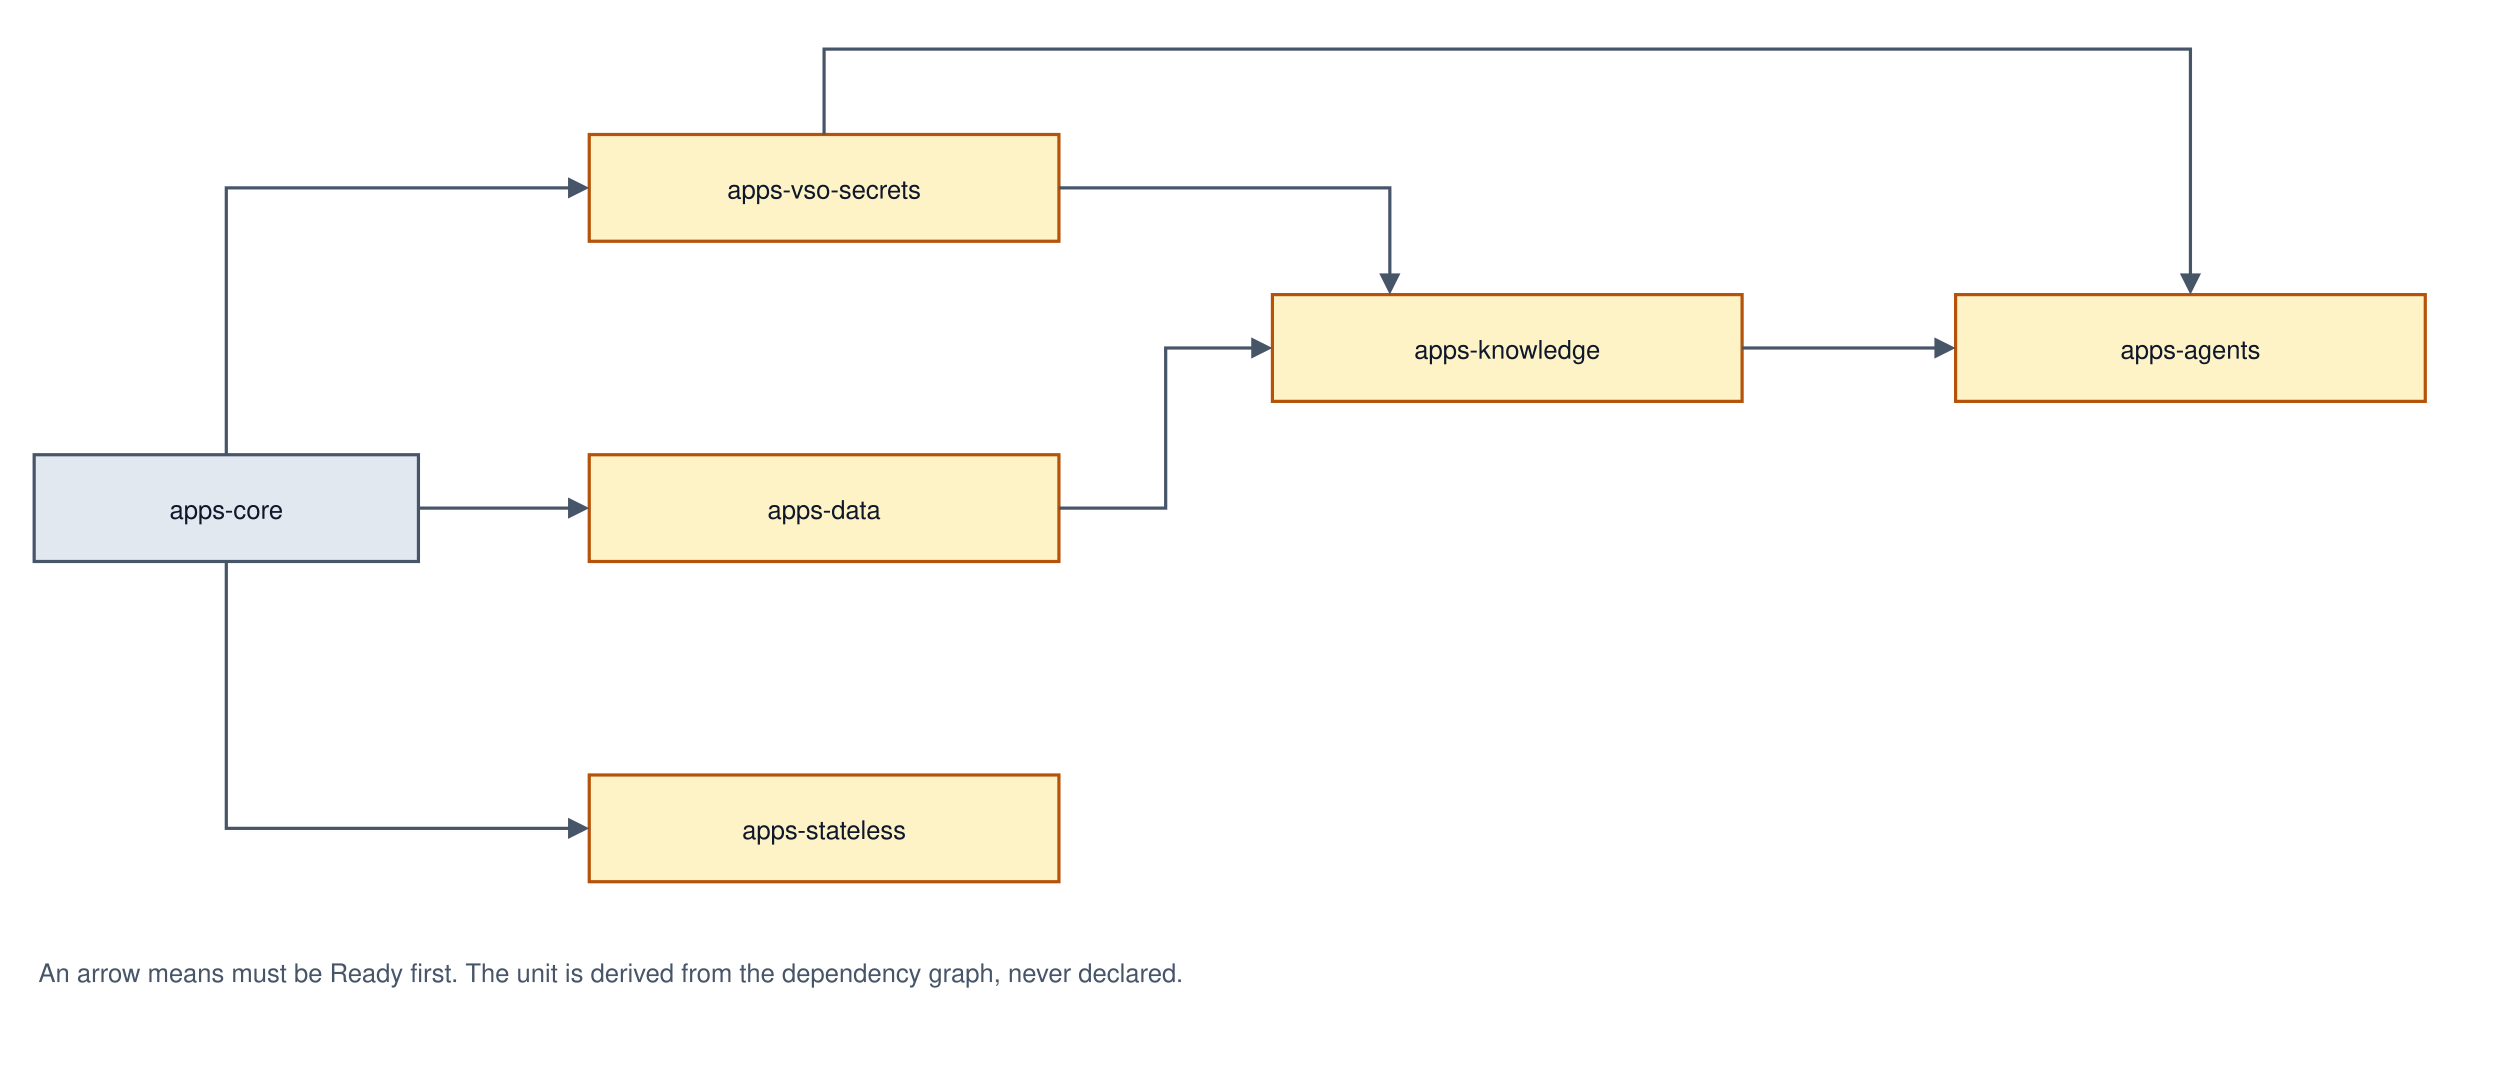
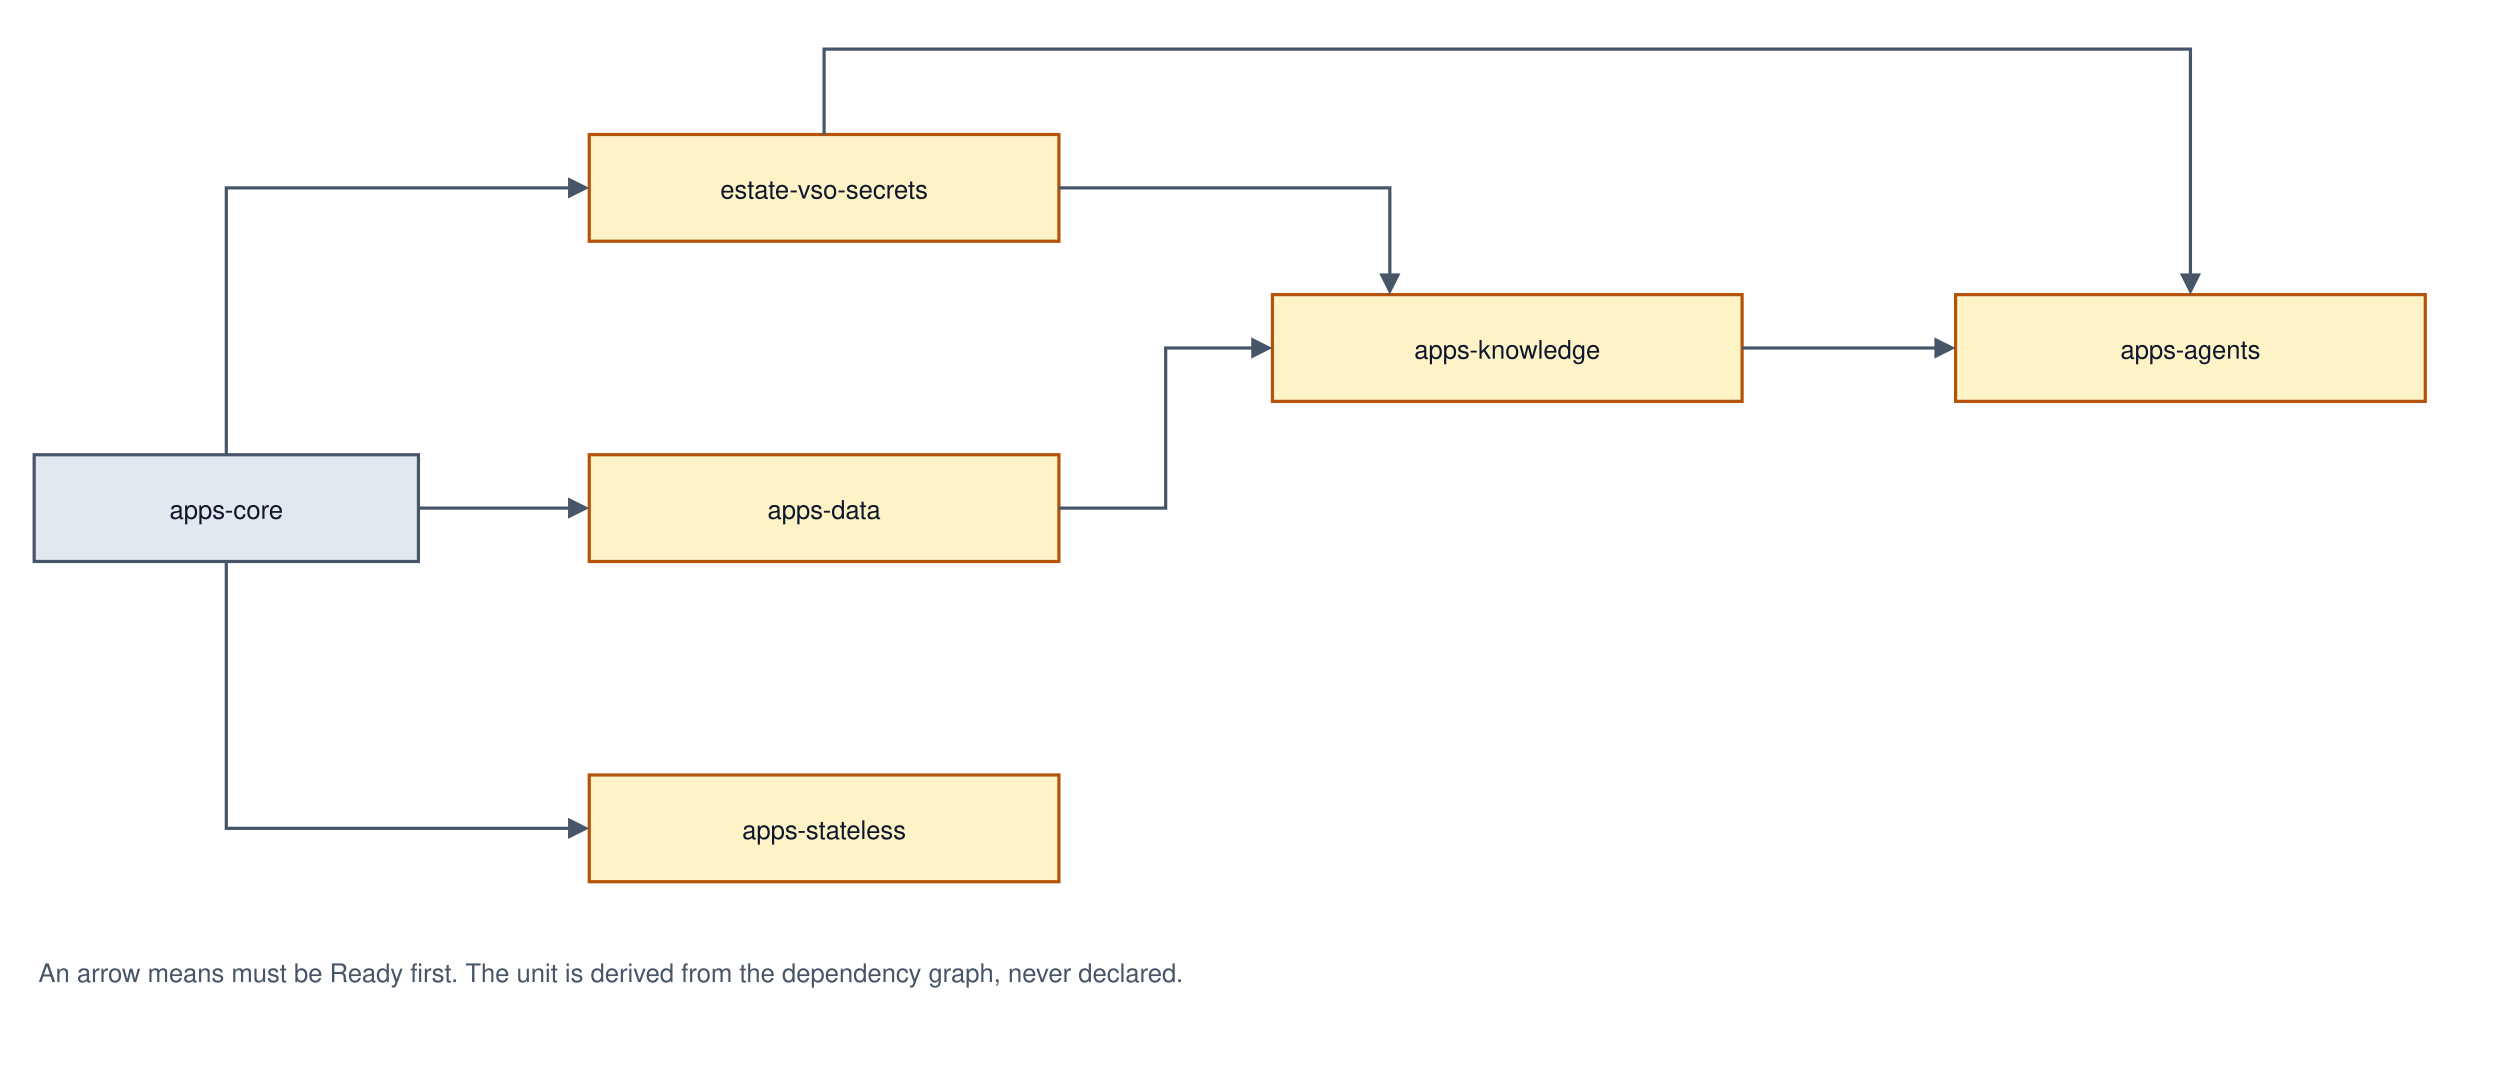
- <svg xmlns="http://www.w3.org/2000/svg" style="background: transparent; background-color: transparent; color-scheme: light dark;" version="1.1" width="1171px" height="501px" viewBox="0 0 1171 501" content="&lt;mxfile host=&quot;Electron&quot; agent=&quot;Mozilla/5.0 (Macintosh; Intel Mac OS X 10_15_7) AppleWebKit/537.36 (KHTML, like Gecko) draw.io/29.0.3 Chrome/140.0.734.249 Electron/38.7.0 Safari/537.36&quot; version=&quot;29.0.3&quot;&gt;&#10;  &lt;diagram name=&quot;The Reconcile Unit DAG&quot; id=&quot;0&quot;&gt;&#10;    &lt;mxGraphModel dx=&quot;-624&quot; dy=&quot;-137&quot; grid=&quot;0&quot; gridSize=&quot;10&quot; guides=&quot;1&quot; tooltips=&quot;1&quot; connect=&quot;1&quot; arrows=&quot;1&quot; fold=&quot;0&quot; page=&quot;0&quot; pageScale=&quot;1&quot; pageWidth=&quot;1600&quot; pageHeight=&quot;1200&quot; math=&quot;0&quot; shadow=&quot;0&quot; adaptiveColors=&quot;auto&quot;&gt;&#10;      &lt;root&gt;&#10;        &lt;mxCell id=&quot;0&quot; /&gt;&#10;        &lt;mxCell id=&quot;1&quot; parent=&quot;0&quot; /&gt;&#10;        &lt;mxCell id=&quot;n1&quot; value=&quot;apps-core&quot; style=&quot;rounded=0;whiteSpace=nowrap;html=0;align=center;verticalAlign=middle;fillColor=#e2e8f0;strokeColor=#475569;strokeWidth=1.5;fontFamily=Helvetica;fontSize=12;fontColor=#0f172a;&quot; parent=&quot;1&quot; vertex=&quot;1&quot;&gt;&#10;          &lt;mxGeometry x=&quot;40&quot; y=&quot;210&quot; width=&quot;180&quot; height=&quot;50&quot; as=&quot;geometry&quot; /&gt;&#10;        &lt;/mxCell&gt;&#10;        &lt;mxCell id=&quot;n2&quot; value=&quot;apps-vso-secrets&quot; style=&quot;rounded=0;whiteSpace=nowrap;html=0;align=center;verticalAlign=middle;fillColor=#fef3c7;strokeColor=#b45309;strokeWidth=1.5;fontFamily=Helvetica;fontSize=12;fontColor=#0f172a;&quot; parent=&quot;1&quot; vertex=&quot;1&quot;&gt;&#10;          &lt;mxGeometry x=&quot;300&quot; y=&quot;60&quot; width=&quot;220&quot; height=&quot;50&quot; as=&quot;geometry&quot; /&gt;&#10;        &lt;/mxCell&gt;&#10;        &lt;mxCell id=&quot;n3&quot; value=&quot;apps-data&quot; style=&quot;rounded=0;whiteSpace=nowrap;html=0;align=center;verticalAlign=middle;fillColor=#fef3c7;strokeColor=#b45309;strokeWidth=1.5;fontFamily=Helvetica;fontSize=12;fontColor=#0f172a;&quot; parent=&quot;1&quot; vertex=&quot;1&quot;&gt;&#10;          &lt;mxGeometry x=&quot;300&quot; y=&quot;210&quot; width=&quot;220&quot; height=&quot;50&quot; as=&quot;geometry&quot; /&gt;&#10;        &lt;/mxCell&gt;&#10;        &lt;mxCell id=&quot;n4&quot; value=&quot;apps-stateless&quot; style=&quot;rounded=0;whiteSpace=nowrap;html=0;align=center;verticalAlign=middle;fillColor=#fef3c7;strokeColor=#b45309;strokeWidth=1.5;fontFamily=Helvetica;fontSize=12;fontColor=#0f172a;&quot; parent=&quot;1&quot; vertex=&quot;1&quot;&gt;&#10;          &lt;mxGeometry x=&quot;300&quot; y=&quot;360&quot; width=&quot;220&quot; height=&quot;50&quot; as=&quot;geometry&quot; /&gt;&#10;        &lt;/mxCell&gt;&#10;        &lt;mxCell id=&quot;n5&quot; value=&quot;apps-knowledge&quot; style=&quot;rounded=0;whiteSpace=nowrap;html=0;align=center;verticalAlign=middle;fillColor=#fef3c7;strokeColor=#b45309;strokeWidth=1.5;fontFamily=Helvetica;fontSize=12;fontColor=#0f172a;&quot; parent=&quot;1&quot; vertex=&quot;1&quot;&gt;&#10;          &lt;mxGeometry x=&quot;620&quot; y=&quot;135&quot; width=&quot;220&quot; height=&quot;50&quot; as=&quot;geometry&quot; /&gt;&#10;        &lt;/mxCell&gt;&#10;        &lt;mxCell id=&quot;n6&quot; value=&quot;apps-agents&quot; style=&quot;rounded=0;whiteSpace=nowrap;html=0;align=center;verticalAlign=middle;fillColor=#fef3c7;strokeColor=#b45309;strokeWidth=1.5;fontFamily=Helvetica;fontSize=12;fontColor=#0f172a;&quot; parent=&quot;1&quot; vertex=&quot;1&quot;&gt;&#10;          &lt;mxGeometry x=&quot;940&quot; y=&quot;135&quot; width=&quot;220&quot; height=&quot;50&quot; as=&quot;geometry&quot; /&gt;&#10;        &lt;/mxCell&gt;&#10;        &lt;mxCell id=&quot;e7&quot; value=&quot;&quot; style=&quot;edgeStyle=orthogonalEdgeStyle;rounded=0;html=0;jettySize=auto;orthogonalLoop=1;jumpStyle=arc;jumpSize=8;endArrow=block;endFill=1;strokeColor=#475569;strokeWidth=1.5;fontSize=11;fontFamily=Helvetica;labelBackgroundColor=#ffffff;exitX=1;exitY=0.5;exitDx=0;exitDy=0;entryX=0;entryY=0.5;entryDx=0;entryDy=0;&quot; parent=&quot;1&quot; source=&quot;n1&quot; target=&quot;n3&quot; edge=&quot;1&quot;&gt;&#10;          &lt;mxGeometry relative=&quot;1&quot; as=&quot;geometry&quot; /&gt;&#10;        &lt;/mxCell&gt;&#10;        &lt;mxCell id=&quot;e8&quot; value=&quot;&quot; style=&quot;edgeStyle=orthogonalEdgeStyle;rounded=0;html=0;jettySize=auto;orthogonalLoop=1;jumpStyle=arc;jumpSize=8;endArrow=block;endFill=1;strokeColor=#475569;strokeWidth=1.5;fontSize=11;fontFamily=Helvetica;labelBackgroundColor=#ffffff;exitX=0.5;exitY=0;exitDx=0;exitDy=0;entryX=0;entryY=0.5;entryDx=0;entryDy=0;&quot; parent=&quot;1&quot; source=&quot;n1&quot; target=&quot;n2&quot; edge=&quot;1&quot;&gt;&#10;          &lt;mxGeometry relative=&quot;1&quot; as=&quot;geometry&quot;&gt;&#10;            &lt;Array as=&quot;points&quot;&gt;&#10;              &lt;mxPoint x=&quot;130&quot; y=&quot;85&quot; /&gt;&#10;            &lt;/Array&gt;&#10;          &lt;/mxGeometry&gt;&#10;        &lt;/mxCell&gt;&#10;        &lt;mxCell id=&quot;e9&quot; value=&quot;&quot; style=&quot;edgeStyle=orthogonalEdgeStyle;rounded=0;html=0;jettySize=auto;orthogonalLoop=1;jumpStyle=arc;jumpSize=8;endArrow=block;endFill=1;strokeColor=#475569;strokeWidth=1.5;fontSize=11;fontFamily=Helvetica;labelBackgroundColor=#ffffff;exitX=0.5;exitY=1;exitDx=0;exitDy=0;entryX=0;entryY=0.5;entryDx=0;entryDy=0;&quot; parent=&quot;1&quot; source=&quot;n1&quot; target=&quot;n4&quot; edge=&quot;1&quot;&gt;&#10;          &lt;mxGeometry relative=&quot;1&quot; as=&quot;geometry&quot;&gt;&#10;            &lt;Array as=&quot;points&quot;&gt;&#10;              &lt;mxPoint x=&quot;130&quot; y=&quot;385&quot; /&gt;&#10;            &lt;/Array&gt;&#10;          &lt;/mxGeometry&gt;&#10;        &lt;/mxCell&gt;&#10;        &lt;mxCell id=&quot;e10&quot; value=&quot;&quot; style=&quot;edgeStyle=orthogonalEdgeStyle;rounded=0;html=0;jettySize=auto;orthogonalLoop=1;jumpStyle=arc;jumpSize=8;endArrow=block;endFill=1;strokeColor=#475569;strokeWidth=1.5;fontSize=11;fontFamily=Helvetica;labelBackgroundColor=#ffffff;exitX=1;exitY=0.5;exitDx=0;exitDy=0;entryX=0.25;entryY=0;entryDx=0;entryDy=0;&quot; parent=&quot;1&quot; source=&quot;n2&quot; target=&quot;n5&quot; edge=&quot;1&quot;&gt;&#10;          &lt;mxGeometry relative=&quot;1&quot; as=&quot;geometry&quot;&gt;&#10;            &lt;Array as=&quot;points&quot;&gt;&#10;              &lt;mxPoint x=&quot;675&quot; y=&quot;85&quot; /&gt;&#10;            &lt;/Array&gt;&#10;          &lt;/mxGeometry&gt;&#10;        &lt;/mxCell&gt;&#10;        &lt;mxCell id=&quot;e11&quot; value=&quot;&quot; style=&quot;edgeStyle=orthogonalEdgeStyle;rounded=0;html=0;jettySize=auto;orthogonalLoop=1;jumpStyle=arc;jumpSize=8;endArrow=block;endFill=1;strokeColor=#475569;strokeWidth=1.5;fontSize=11;fontFamily=Helvetica;labelBackgroundColor=#ffffff;exitX=1;exitY=0.5;exitDx=0;exitDy=0;entryX=0;entryY=0.5;entryDx=0;entryDy=0;&quot; parent=&quot;1&quot; source=&quot;n3&quot; target=&quot;n5&quot; edge=&quot;1&quot;&gt;&#10;          &lt;mxGeometry relative=&quot;1&quot; as=&quot;geometry&quot;&gt;&#10;            &lt;Array as=&quot;points&quot;&gt;&#10;              &lt;mxPoint x=&quot;570&quot; y=&quot;235&quot; /&gt;&#10;              &lt;mxPoint x=&quot;570&quot; y=&quot;160&quot; /&gt;&#10;            &lt;/Array&gt;&#10;          &lt;/mxGeometry&gt;&#10;        &lt;/mxCell&gt;&#10;        &lt;mxCell id=&quot;e12&quot; value=&quot;&quot; style=&quot;edgeStyle=orthogonalEdgeStyle;rounded=0;html=0;jettySize=auto;orthogonalLoop=1;jumpStyle=arc;jumpSize=8;endArrow=block;endFill=1;strokeColor=#475569;strokeWidth=1.5;fontSize=11;fontFamily=Helvetica;labelBackgroundColor=#ffffff;exitX=1;exitY=0.5;exitDx=0;exitDy=0;entryX=0;entryY=0.5;entryDx=0;entryDy=0;&quot; parent=&quot;1&quot; source=&quot;n5&quot; target=&quot;n6&quot; edge=&quot;1&quot;&gt;&#10;          &lt;mxGeometry relative=&quot;1&quot; as=&quot;geometry&quot; /&gt;&#10;        &lt;/mxCell&gt;&#10;        &lt;mxCell id=&quot;e13&quot; value=&quot;&quot; style=&quot;edgeStyle=orthogonalEdgeStyle;rounded=0;html=0;jettySize=auto;orthogonalLoop=1;jumpStyle=arc;jumpSize=8;endArrow=block;endFill=1;strokeColor=#475569;strokeWidth=1.5;fontSize=11;fontFamily=Helvetica;labelBackgroundColor=#ffffff;exitX=0.5;exitY=0;exitDx=0;exitDy=0;entryX=0.5;entryY=0;entryDx=0;entryDy=0;&quot; parent=&quot;1&quot; source=&quot;n2&quot; target=&quot;n6&quot; edge=&quot;1&quot;&gt;&#10;          &lt;mxGeometry relative=&quot;1&quot; as=&quot;geometry&quot;&gt;&#10;            &lt;Array as=&quot;points&quot;&gt;&#10;              &lt;mxPoint x=&quot;410&quot; y=&quot;20&quot; /&gt;&#10;              &lt;mxPoint x=&quot;1050&quot; y=&quot;20&quot; /&gt;&#10;            &lt;/Array&gt;&#10;          &lt;/mxGeometry&gt;&#10;        &lt;/mxCell&gt;&#10;        &lt;mxCell id=&quot;t14&quot; value=&quot;An arrow means must be Ready first. The unit is derived from the dependency graph, never declared.&quot; style=&quot;text;html=0;strokeColor=none;fillColor=none;align=left;verticalAlign=middle;fontFamily=Helvetica;fontSize=12;fontColor=#475569;&quot; parent=&quot;1&quot; vertex=&quot;1&quot;&gt;&#10;          &lt;mxGeometry x=&quot;40&quot; y=&quot;440&quot; width=&quot;1000&quot; height=&quot;24&quot; as=&quot;geometry&quot; /&gt;&#10;        &lt;/mxCell&gt;&#10;      &lt;/root&gt;&#10;    &lt;/mxGraphModel&gt;&#10;  &lt;/diagram&gt;&#10;&lt;/mxfile&gt;&#10;">
+ <svg xmlns="http://www.w3.org/2000/svg" style="background: transparent; background-color: transparent; color-scheme: light dark;" version="1.1" width="1171px" height="501px" viewBox="0 0 1171 501" content="&lt;mxfile host=&quot;Electron&quot; agent=&quot;Mozilla/5.0 (Macintosh; Intel Mac OS X 10_15_7) AppleWebKit/537.36 (KHTML, like Gecko) draw.io/29.0.3 Chrome/140.0.734.249 Electron/38.7.0 Safari/537.36&quot; version=&quot;29.0.3&quot;&gt;&#10;  &lt;diagram name=&quot;The Reconcile Unit DAG&quot; id=&quot;0&quot;&gt;&#10;    &lt;mxGraphModel dx=&quot;-624&quot; dy=&quot;-137&quot; grid=&quot;0&quot; gridSize=&quot;10&quot; guides=&quot;1&quot; tooltips=&quot;1&quot; connect=&quot;1&quot; arrows=&quot;1&quot; fold=&quot;0&quot; page=&quot;0&quot; pageScale=&quot;1&quot; pageWidth=&quot;1600&quot; pageHeight=&quot;1200&quot; math=&quot;0&quot; shadow=&quot;0&quot; adaptiveColors=&quot;auto&quot;&gt;&#10;      &lt;root&gt;&#10;        &lt;mxCell id=&quot;0&quot; /&gt;&#10;        &lt;mxCell id=&quot;1&quot; parent=&quot;0&quot; /&gt;&#10;        &lt;mxCell id=&quot;n1&quot; value=&quot;apps-core&quot; style=&quot;rounded=0;whiteSpace=nowrap;html=0;align=center;verticalAlign=middle;fillColor=#e2e8f0;strokeColor=#475569;strokeWidth=1.5;fontFamily=Helvetica;fontSize=12;fontColor=#0f172a;&quot; parent=&quot;1&quot; vertex=&quot;1&quot;&gt;&#10;          &lt;mxGeometry x=&quot;40&quot; y=&quot;210&quot; width=&quot;180&quot; height=&quot;50&quot; as=&quot;geometry&quot; /&gt;&#10;        &lt;/mxCell&gt;&#10;        &lt;mxCell id=&quot;n2&quot; value=&quot;estate-vso-secrets&quot; style=&quot;rounded=0;whiteSpace=nowrap;html=0;align=center;verticalAlign=middle;fillColor=#fef3c7;strokeColor=#b45309;strokeWidth=1.5;fontFamily=Helvetica;fontSize=12;fontColor=#0f172a;&quot; parent=&quot;1&quot; vertex=&quot;1&quot;&gt;&#10;          &lt;mxGeometry x=&quot;300&quot; y=&quot;60&quot; width=&quot;220&quot; height=&quot;50&quot; as=&quot;geometry&quot; /&gt;&#10;        &lt;/mxCell&gt;&#10;        &lt;mxCell id=&quot;n3&quot; value=&quot;apps-data&quot; style=&quot;rounded=0;whiteSpace=nowrap;html=0;align=center;verticalAlign=middle;fillColor=#fef3c7;strokeColor=#b45309;strokeWidth=1.5;fontFamily=Helvetica;fontSize=12;fontColor=#0f172a;&quot; parent=&quot;1&quot; vertex=&quot;1&quot;&gt;&#10;          &lt;mxGeometry x=&quot;300&quot; y=&quot;210&quot; width=&quot;220&quot; height=&quot;50&quot; as=&quot;geometry&quot; /&gt;&#10;        &lt;/mxCell&gt;&#10;        &lt;mxCell id=&quot;n4&quot; value=&quot;apps-stateless&quot; style=&quot;rounded=0;whiteSpace=nowrap;html=0;align=center;verticalAlign=middle;fillColor=#fef3c7;strokeColor=#b45309;strokeWidth=1.5;fontFamily=Helvetica;fontSize=12;fontColor=#0f172a;&quot; parent=&quot;1&quot; vertex=&quot;1&quot;&gt;&#10;          &lt;mxGeometry x=&quot;300&quot; y=&quot;360&quot; width=&quot;220&quot; height=&quot;50&quot; as=&quot;geometry&quot; /&gt;&#10;        &lt;/mxCell&gt;&#10;        &lt;mxCell id=&quot;n5&quot; value=&quot;apps-knowledge&quot; style=&quot;rounded=0;whiteSpace=nowrap;html=0;align=center;verticalAlign=middle;fillColor=#fef3c7;strokeColor=#b45309;strokeWidth=1.5;fontFamily=Helvetica;fontSize=12;fontColor=#0f172a;&quot; parent=&quot;1&quot; vertex=&quot;1&quot;&gt;&#10;          &lt;mxGeometry x=&quot;620&quot; y=&quot;135&quot; width=&quot;220&quot; height=&quot;50&quot; as=&quot;geometry&quot; /&gt;&#10;        &lt;/mxCell&gt;&#10;        &lt;mxCell id=&quot;n6&quot; value=&quot;apps-agents&quot; style=&quot;rounded=0;whiteSpace=nowrap;html=0;align=center;verticalAlign=middle;fillColor=#fef3c7;strokeColor=#b45309;strokeWidth=1.5;fontFamily=Helvetica;fontSize=12;fontColor=#0f172a;&quot; parent=&quot;1&quot; vertex=&quot;1&quot;&gt;&#10;          &lt;mxGeometry x=&quot;940&quot; y=&quot;135&quot; width=&quot;220&quot; height=&quot;50&quot; as=&quot;geometry&quot; /&gt;&#10;        &lt;/mxCell&gt;&#10;        &lt;mxCell id=&quot;e7&quot; value=&quot;&quot; style=&quot;edgeStyle=orthogonalEdgeStyle;rounded=0;html=0;jettySize=auto;orthogonalLoop=1;jumpStyle=arc;jumpSize=8;endArrow=block;endFill=1;strokeColor=#475569;strokeWidth=1.5;fontSize=11;fontFamily=Helvetica;labelBackgroundColor=#ffffff;exitX=1;exitY=0.5;exitDx=0;exitDy=0;entryX=0;entryY=0.5;entryDx=0;entryDy=0;&quot; parent=&quot;1&quot; source=&quot;n1&quot; target=&quot;n3&quot; edge=&quot;1&quot;&gt;&#10;          &lt;mxGeometry relative=&quot;1&quot; as=&quot;geometry&quot; /&gt;&#10;        &lt;/mxCell&gt;&#10;        &lt;mxCell id=&quot;e8&quot; value=&quot;&quot; style=&quot;edgeStyle=orthogonalEdgeStyle;rounded=0;html=0;jettySize=auto;orthogonalLoop=1;jumpStyle=arc;jumpSize=8;endArrow=block;endFill=1;strokeColor=#475569;strokeWidth=1.5;fontSize=11;fontFamily=Helvetica;labelBackgroundColor=#ffffff;exitX=0.5;exitY=0;exitDx=0;exitDy=0;entryX=0;entryY=0.5;entryDx=0;entryDy=0;&quot; parent=&quot;1&quot; source=&quot;n1&quot; target=&quot;n2&quot; edge=&quot;1&quot;&gt;&#10;          &lt;mxGeometry relative=&quot;1&quot; as=&quot;geometry&quot;&gt;&#10;            &lt;Array as=&quot;points&quot;&gt;&#10;              &lt;mxPoint x=&quot;130&quot; y=&quot;85&quot; /&gt;&#10;            &lt;/Array&gt;&#10;          &lt;/mxGeometry&gt;&#10;        &lt;/mxCell&gt;&#10;        &lt;mxCell id=&quot;e9&quot; value=&quot;&quot; style=&quot;edgeStyle=orthogonalEdgeStyle;rounded=0;html=0;jettySize=auto;orthogonalLoop=1;jumpStyle=arc;jumpSize=8;endArrow=block;endFill=1;strokeColor=#475569;strokeWidth=1.5;fontSize=11;fontFamily=Helvetica;labelBackgroundColor=#ffffff;exitX=0.5;exitY=1;exitDx=0;exitDy=0;entryX=0;entryY=0.5;entryDx=0;entryDy=0;&quot; parent=&quot;1&quot; source=&quot;n1&quot; target=&quot;n4&quot; edge=&quot;1&quot;&gt;&#10;          &lt;mxGeometry relative=&quot;1&quot; as=&quot;geometry&quot;&gt;&#10;            &lt;Array as=&quot;points&quot;&gt;&#10;              &lt;mxPoint x=&quot;130&quot; y=&quot;385&quot; /&gt;&#10;            &lt;/Array&gt;&#10;          &lt;/mxGeometry&gt;&#10;        &lt;/mxCell&gt;&#10;        &lt;mxCell id=&quot;e10&quot; value=&quot;&quot; style=&quot;edgeStyle=orthogonalEdgeStyle;rounded=0;html=0;jettySize=auto;orthogonalLoop=1;jumpStyle=arc;jumpSize=8;endArrow=block;endFill=1;strokeColor=#475569;strokeWidth=1.5;fontSize=11;fontFamily=Helvetica;labelBackgroundColor=#ffffff;exitX=1;exitY=0.5;exitDx=0;exitDy=0;entryX=0.25;entryY=0;entryDx=0;entryDy=0;&quot; parent=&quot;1&quot; source=&quot;n2&quot; target=&quot;n5&quot; edge=&quot;1&quot;&gt;&#10;          &lt;mxGeometry relative=&quot;1&quot; as=&quot;geometry&quot;&gt;&#10;            &lt;Array as=&quot;points&quot;&gt;&#10;              &lt;mxPoint x=&quot;675&quot; y=&quot;85&quot; /&gt;&#10;            &lt;/Array&gt;&#10;          &lt;/mxGeometry&gt;&#10;        &lt;/mxCell&gt;&#10;        &lt;mxCell id=&quot;e11&quot; value=&quot;&quot; style=&quot;edgeStyle=orthogonalEdgeStyle;rounded=0;html=0;jettySize=auto;orthogonalLoop=1;jumpStyle=arc;jumpSize=8;endArrow=block;endFill=1;strokeColor=#475569;strokeWidth=1.5;fontSize=11;fontFamily=Helvetica;labelBackgroundColor=#ffffff;exitX=1;exitY=0.5;exitDx=0;exitDy=0;entryX=0;entryY=0.5;entryDx=0;entryDy=0;&quot; parent=&quot;1&quot; source=&quot;n3&quot; target=&quot;n5&quot; edge=&quot;1&quot;&gt;&#10;          &lt;mxGeometry relative=&quot;1&quot; as=&quot;geometry&quot;&gt;&#10;            &lt;Array as=&quot;points&quot;&gt;&#10;              &lt;mxPoint x=&quot;570&quot; y=&quot;235&quot; /&gt;&#10;              &lt;mxPoint x=&quot;570&quot; y=&quot;160&quot; /&gt;&#10;            &lt;/Array&gt;&#10;          &lt;/mxGeometry&gt;&#10;        &lt;/mxCell&gt;&#10;        &lt;mxCell id=&quot;e12&quot; value=&quot;&quot; style=&quot;edgeStyle=orthogonalEdgeStyle;rounded=0;html=0;jettySize=auto;orthogonalLoop=1;jumpStyle=arc;jumpSize=8;endArrow=block;endFill=1;strokeColor=#475569;strokeWidth=1.5;fontSize=11;fontFamily=Helvetica;labelBackgroundColor=#ffffff;exitX=1;exitY=0.5;exitDx=0;exitDy=0;entryX=0;entryY=0.5;entryDx=0;entryDy=0;&quot; parent=&quot;1&quot; source=&quot;n5&quot; target=&quot;n6&quot; edge=&quot;1&quot;&gt;&#10;          &lt;mxGeometry relative=&quot;1&quot; as=&quot;geometry&quot; /&gt;&#10;        &lt;/mxCell&gt;&#10;        &lt;mxCell id=&quot;e13&quot; value=&quot;&quot; style=&quot;edgeStyle=orthogonalEdgeStyle;rounded=0;html=0;jettySize=auto;orthogonalLoop=1;jumpStyle=arc;jumpSize=8;endArrow=block;endFill=1;strokeColor=#475569;strokeWidth=1.5;fontSize=11;fontFamily=Helvetica;labelBackgroundColor=#ffffff;exitX=0.5;exitY=0;exitDx=0;exitDy=0;entryX=0.5;entryY=0;entryDx=0;entryDy=0;&quot; parent=&quot;1&quot; source=&quot;n2&quot; target=&quot;n6&quot; edge=&quot;1&quot;&gt;&#10;          &lt;mxGeometry relative=&quot;1&quot; as=&quot;geometry&quot;&gt;&#10;            &lt;Array as=&quot;points&quot;&gt;&#10;              &lt;mxPoint x=&quot;410&quot; y=&quot;20&quot; /&gt;&#10;              &lt;mxPoint x=&quot;1050&quot; y=&quot;20&quot; /&gt;&#10;            &lt;/Array&gt;&#10;          &lt;/mxGeometry&gt;&#10;        &lt;/mxCell&gt;&#10;        &lt;mxCell id=&quot;t14&quot; value=&quot;An arrow means must be Ready first. The unit is derived from the dependency graph, never declared.&quot; style=&quot;text;html=0;strokeColor=none;fillColor=none;align=left;verticalAlign=middle;fontFamily=Helvetica;fontSize=12;fontColor=#475569;&quot; parent=&quot;1&quot; vertex=&quot;1&quot;&gt;&#10;          &lt;mxGeometry x=&quot;40&quot; y=&quot;440&quot; width=&quot;1000&quot; height=&quot;24&quot; as=&quot;geometry&quot; /&gt;&#10;        &lt;/mxCell&gt;&#10;      &lt;/root&gt;&#10;    &lt;/mxGraphModel&gt;&#10;  &lt;/diagram&gt;&#10;&lt;/mxfile&gt;&#10;">
  <defs />
  <g>
    <g data-cell-id="0">
      <g data-cell-id="1">
        <g data-cell-id="n1">
          <g>
            <rect x="16" y="213" width="180" height="50" fill="#e2e8f0" stroke="#475569" stroke-width="1.5" pointer-events="all" style="fill: light-dark(rgb(226, 232, 240), rgb(34, 39, 46)); stroke: light-dark(rgb(71, 85, 105), rgb(155, 167, 184));" />
          </g>
          <g>
            <g fill="#0f172a" font-family="Helvetica" text-anchor="middle" font-size="12px" style="fill: light-dark(rgb(15, 23, 42), rgb(211, 218, 234));">
              <text x="106" y="243">apps-core</text>
            </g>
          </g>
        </g>
        <g data-cell-id="n2">
          <g>
            <rect x="276" y="63" width="220" height="50" fill="#fef3c7" stroke="#b45309" stroke-width="1.5" pointer-events="all" style="fill: light-dark(rgb(254, 243, 199), rgb(39, 30, 0)); stroke: light-dark(rgb(180, 83, 9), rgb(223, 139, 76));" />
          </g>
          <g>
            <g fill="#0f172a" font-family="Helvetica" text-anchor="middle" font-size="12px" style="fill: light-dark(rgb(15, 23, 42), rgb(211, 218, 234));">
-               <text x="386" y="93">apps-vso-secrets</text>
+               <text x="386" y="93">estate-vso-secrets</text>
            </g>
          </g>
        </g>
        <g data-cell-id="n3">
          <g>
            <rect x="276" y="213" width="220" height="50" fill="#fef3c7" stroke="#b45309" stroke-width="1.5" pointer-events="all" style="fill: light-dark(rgb(254, 243, 199), rgb(39, 30, 0)); stroke: light-dark(rgb(180, 83, 9), rgb(223, 139, 76));" />
          </g>
          <g>
            <g fill="#0f172a" font-family="Helvetica" text-anchor="middle" font-size="12px" style="fill: light-dark(rgb(15, 23, 42), rgb(211, 218, 234));">
              <text x="386" y="243">apps-data</text>
            </g>
          </g>
        </g>
        <g data-cell-id="n4">
          <g>
            <rect x="276" y="363" width="220" height="50" fill="#fef3c7" stroke="#b45309" stroke-width="1.5" pointer-events="all" style="fill: light-dark(rgb(254, 243, 199), rgb(39, 30, 0)); stroke: light-dark(rgb(180, 83, 9), rgb(223, 139, 76));" />
          </g>
          <g>
            <g fill="#0f172a" font-family="Helvetica" text-anchor="middle" font-size="12px" style="fill: light-dark(rgb(15, 23, 42), rgb(211, 218, 234));">
              <text x="386" y="393">apps-stateless</text>
            </g>
          </g>
        </g>
        <g data-cell-id="n5">
          <g>
            <rect x="596" y="138" width="220" height="50" fill="#fef3c7" stroke="#b45309" stroke-width="1.5" pointer-events="all" style="fill: light-dark(rgb(254, 243, 199), rgb(39, 30, 0)); stroke: light-dark(rgb(180, 83, 9), rgb(223, 139, 76));" />
          </g>
          <g>
            <g fill="#0f172a" font-family="Helvetica" text-anchor="middle" font-size="12px" style="fill: light-dark(rgb(15, 23, 42), rgb(211, 218, 234));">
              <text x="706" y="168">apps-knowledge</text>
            </g>
          </g>
        </g>
        <g data-cell-id="n6">
          <g>
            <rect x="916" y="138" width="220" height="50" fill="#fef3c7" stroke="#b45309" stroke-width="1.5" pointer-events="all" style="fill: light-dark(rgb(254, 243, 199), rgb(39, 30, 0)); stroke: light-dark(rgb(180, 83, 9), rgb(223, 139, 76));" />
          </g>
          <g>
            <g fill="#0f172a" font-family="Helvetica" text-anchor="middle" font-size="12px" style="fill: light-dark(rgb(15, 23, 42), rgb(211, 218, 234));">
              <text x="1026" y="168">apps-agents</text>
            </g>
          </g>
        </g>
        <g data-cell-id="e7">
          <g>
            <path d="M 196 238 L 266.82 238" fill="none" stroke="#475569" stroke-width="1.5" stroke-miterlimit="10" pointer-events="stroke" style="stroke: light-dark(rgb(71, 85, 105), rgb(155, 167, 184));" />
            <path d="M 274.32 238 L 266.82 241.75 L 266.82 234.25 Z" fill="#475569" stroke="#475569" stroke-width="1.5" stroke-miterlimit="10" pointer-events="all" style="fill: light-dark(rgb(71, 85, 105), rgb(155, 167, 184)); stroke: light-dark(rgb(71, 85, 105), rgb(155, 167, 184));" />
          </g>
        </g>
        <g data-cell-id="e8">
          <g>
            <path d="M 106 213 L 106 88 L 266.82 88" fill="none" stroke="#475569" stroke-width="1.5" stroke-miterlimit="10" pointer-events="stroke" style="stroke: light-dark(rgb(71, 85, 105), rgb(155, 167, 184));" />
            <path d="M 274.32 88 L 266.82 91.75 L 266.82 84.25 Z" fill="#475569" stroke="#475569" stroke-width="1.5" stroke-miterlimit="10" pointer-events="all" style="fill: light-dark(rgb(71, 85, 105), rgb(155, 167, 184)); stroke: light-dark(rgb(71, 85, 105), rgb(155, 167, 184));" />
          </g>
        </g>
        <g data-cell-id="e9">
          <g>
            <path d="M 106 263 L 106 388 L 266.82 388" fill="none" stroke="#475569" stroke-width="1.5" stroke-miterlimit="10" pointer-events="stroke" style="stroke: light-dark(rgb(71, 85, 105), rgb(155, 167, 184));" />
            <path d="M 274.32 388 L 266.82 391.75 L 266.82 384.25 Z" fill="#475569" stroke="#475569" stroke-width="1.5" stroke-miterlimit="10" pointer-events="all" style="fill: light-dark(rgb(71, 85, 105), rgb(155, 167, 184)); stroke: light-dark(rgb(71, 85, 105), rgb(155, 167, 184));" />
          </g>
        </g>
        <g data-cell-id="e10">
          <g>
            <path d="M 496 88 L 651 88 L 651 128.82" fill="none" stroke="#475569" stroke-width="1.5" stroke-miterlimit="10" pointer-events="stroke" style="stroke: light-dark(rgb(71, 85, 105), rgb(155, 167, 184));" />
            <path d="M 651 136.32 L 647.25 128.82 L 654.75 128.82 Z" fill="#475569" stroke="#475569" stroke-width="1.5" stroke-miterlimit="10" pointer-events="all" style="fill: light-dark(rgb(71, 85, 105), rgb(155, 167, 184)); stroke: light-dark(rgb(71, 85, 105), rgb(155, 167, 184));" />
          </g>
        </g>
        <g data-cell-id="e11">
          <g>
            <path d="M 496 238 L 546 238 L 546 163 L 586.82 163" fill="none" stroke="#475569" stroke-width="1.5" stroke-miterlimit="10" pointer-events="stroke" style="stroke: light-dark(rgb(71, 85, 105), rgb(155, 167, 184));" />
            <path d="M 594.32 163 L 586.82 166.75 L 586.82 159.25 Z" fill="#475569" stroke="#475569" stroke-width="1.5" stroke-miterlimit="10" pointer-events="all" style="fill: light-dark(rgb(71, 85, 105), rgb(155, 167, 184)); stroke: light-dark(rgb(71, 85, 105), rgb(155, 167, 184));" />
          </g>
        </g>
        <g data-cell-id="e12">
          <g>
            <path d="M 816 163 L 906.82 163" fill="none" stroke="#475569" stroke-width="1.5" stroke-miterlimit="10" pointer-events="stroke" style="stroke: light-dark(rgb(71, 85, 105), rgb(155, 167, 184));" />
            <path d="M 914.32 163 L 906.82 166.75 L 906.82 159.25 Z" fill="#475569" stroke="#475569" stroke-width="1.5" stroke-miterlimit="10" pointer-events="all" style="fill: light-dark(rgb(71, 85, 105), rgb(155, 167, 184)); stroke: light-dark(rgb(71, 85, 105), rgb(155, 167, 184));" />
          </g>
        </g>
        <g data-cell-id="e13">
          <g>
            <path d="M 386 63 L 386 23 L 1026 23 L 1026 128.82" fill="none" stroke="#475569" stroke-width="1.5" stroke-miterlimit="10" pointer-events="stroke" style="stroke: light-dark(rgb(71, 85, 105), rgb(155, 167, 184));" />
            <path d="M 1026 136.32 L 1022.25 128.82 L 1029.75 128.82 Z" fill="#475569" stroke="#475569" stroke-width="1.5" stroke-miterlimit="10" pointer-events="all" style="fill: light-dark(rgb(71, 85, 105), rgb(155, 167, 184)); stroke: light-dark(rgb(71, 85, 105), rgb(155, 167, 184));" />
          </g>
        </g>
        <g data-cell-id="t14">
          <g transform="translate(0.5,0.5)">
            <rect x="16" y="443" width="1000" height="24" fill="none" stroke="none" pointer-events="all" />
          </g>
          <g>
            <g fill="#475569" font-family="Helvetica" font-size="12px" style="fill: light-dark(rgb(71, 85, 105), rgb(155, 167, 184));">
              <text x="18" y="460">An arrow means must be Ready first. The unit is derived from the dependency graph, never declared.</text>
            </g>
          </g>
        </g>
      </g>
    </g>
  </g>
</svg>
